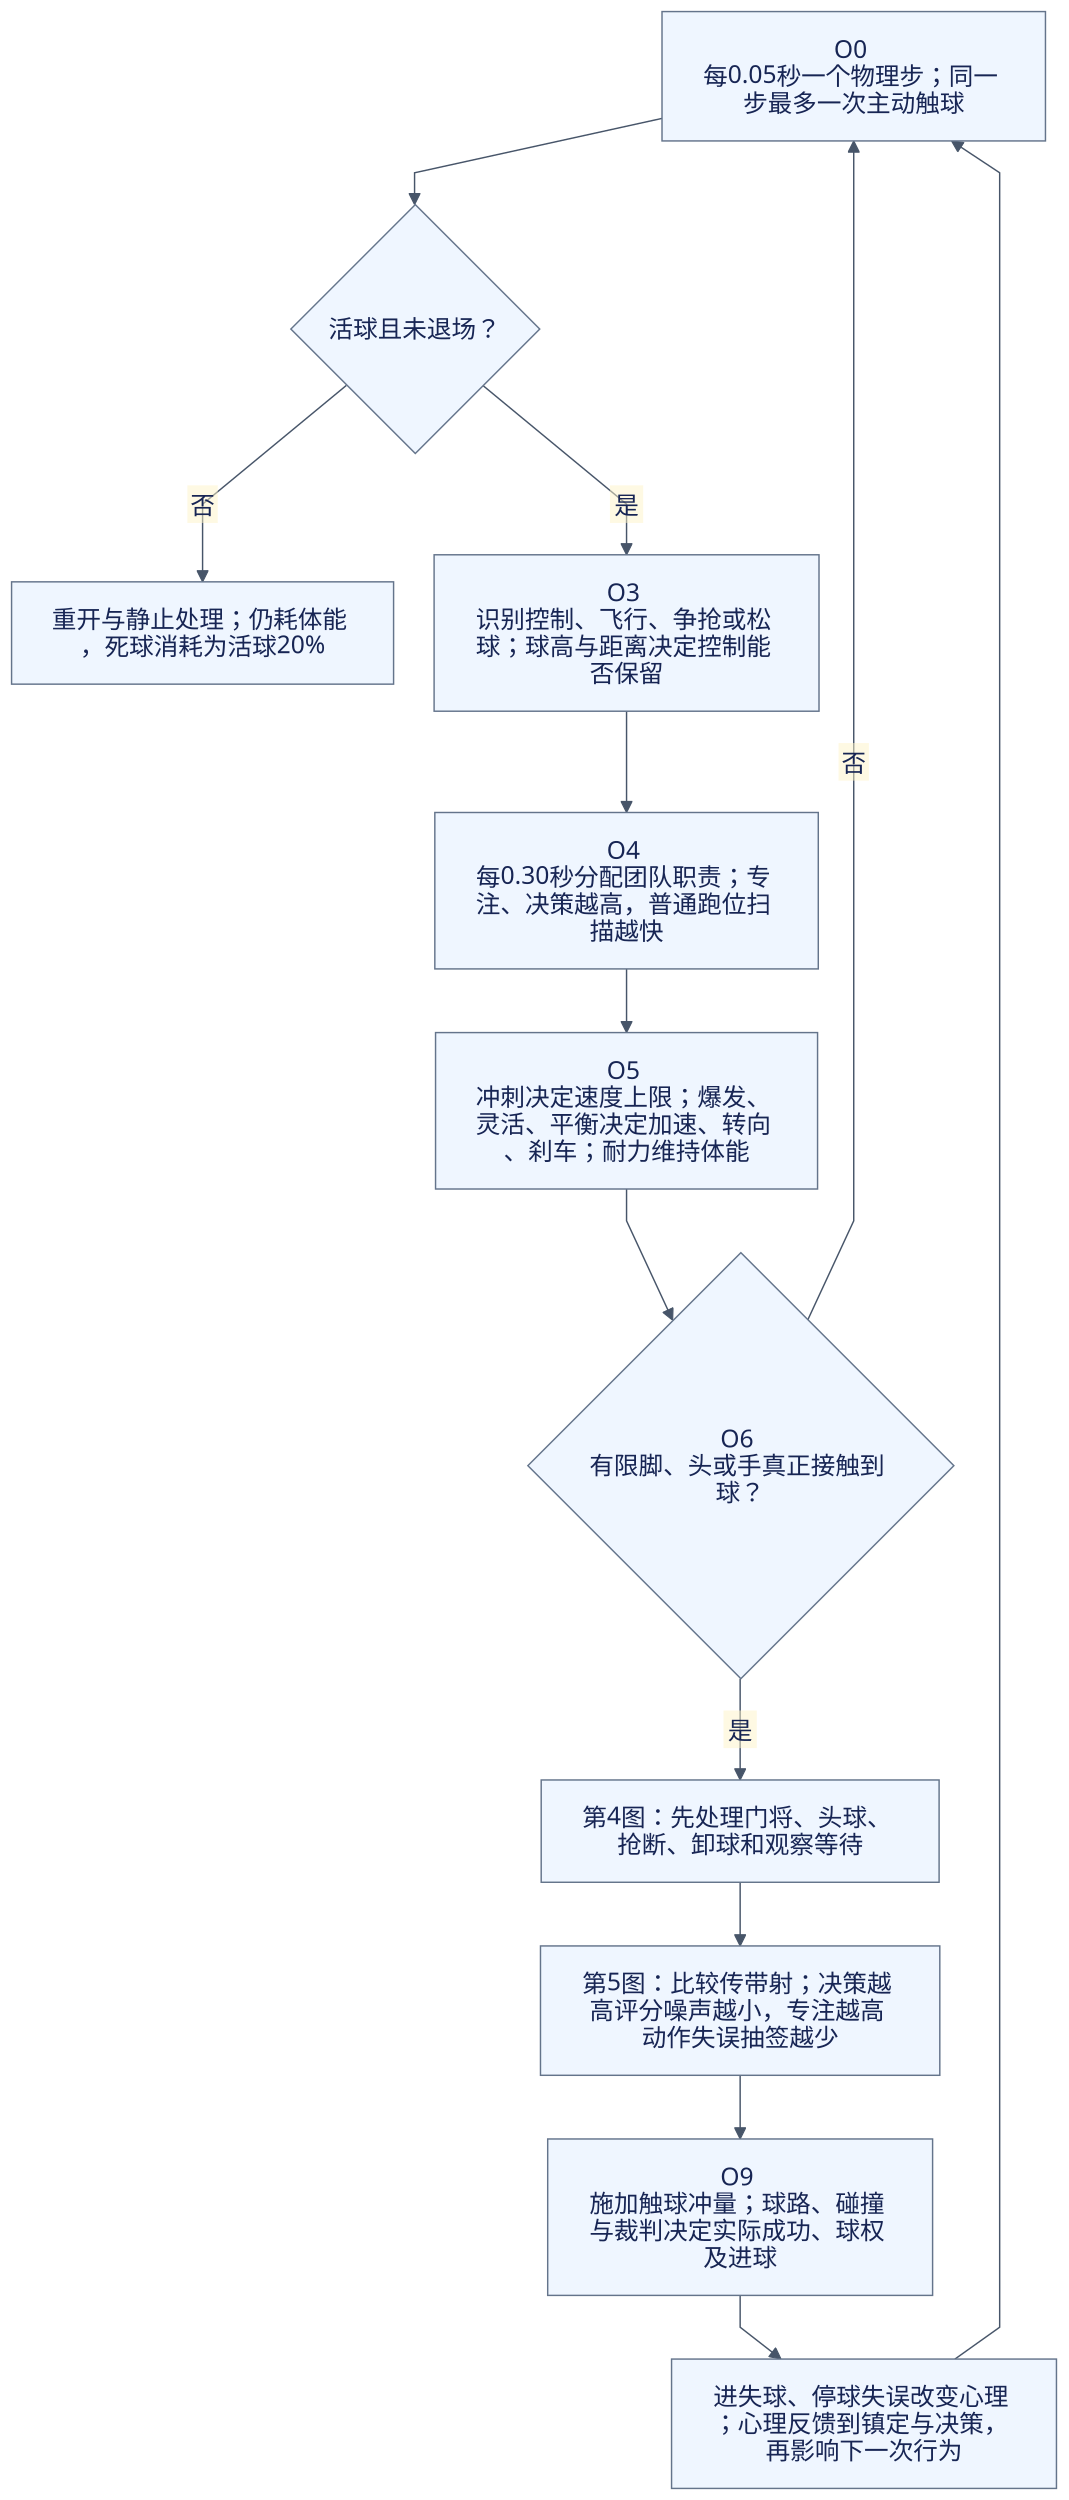
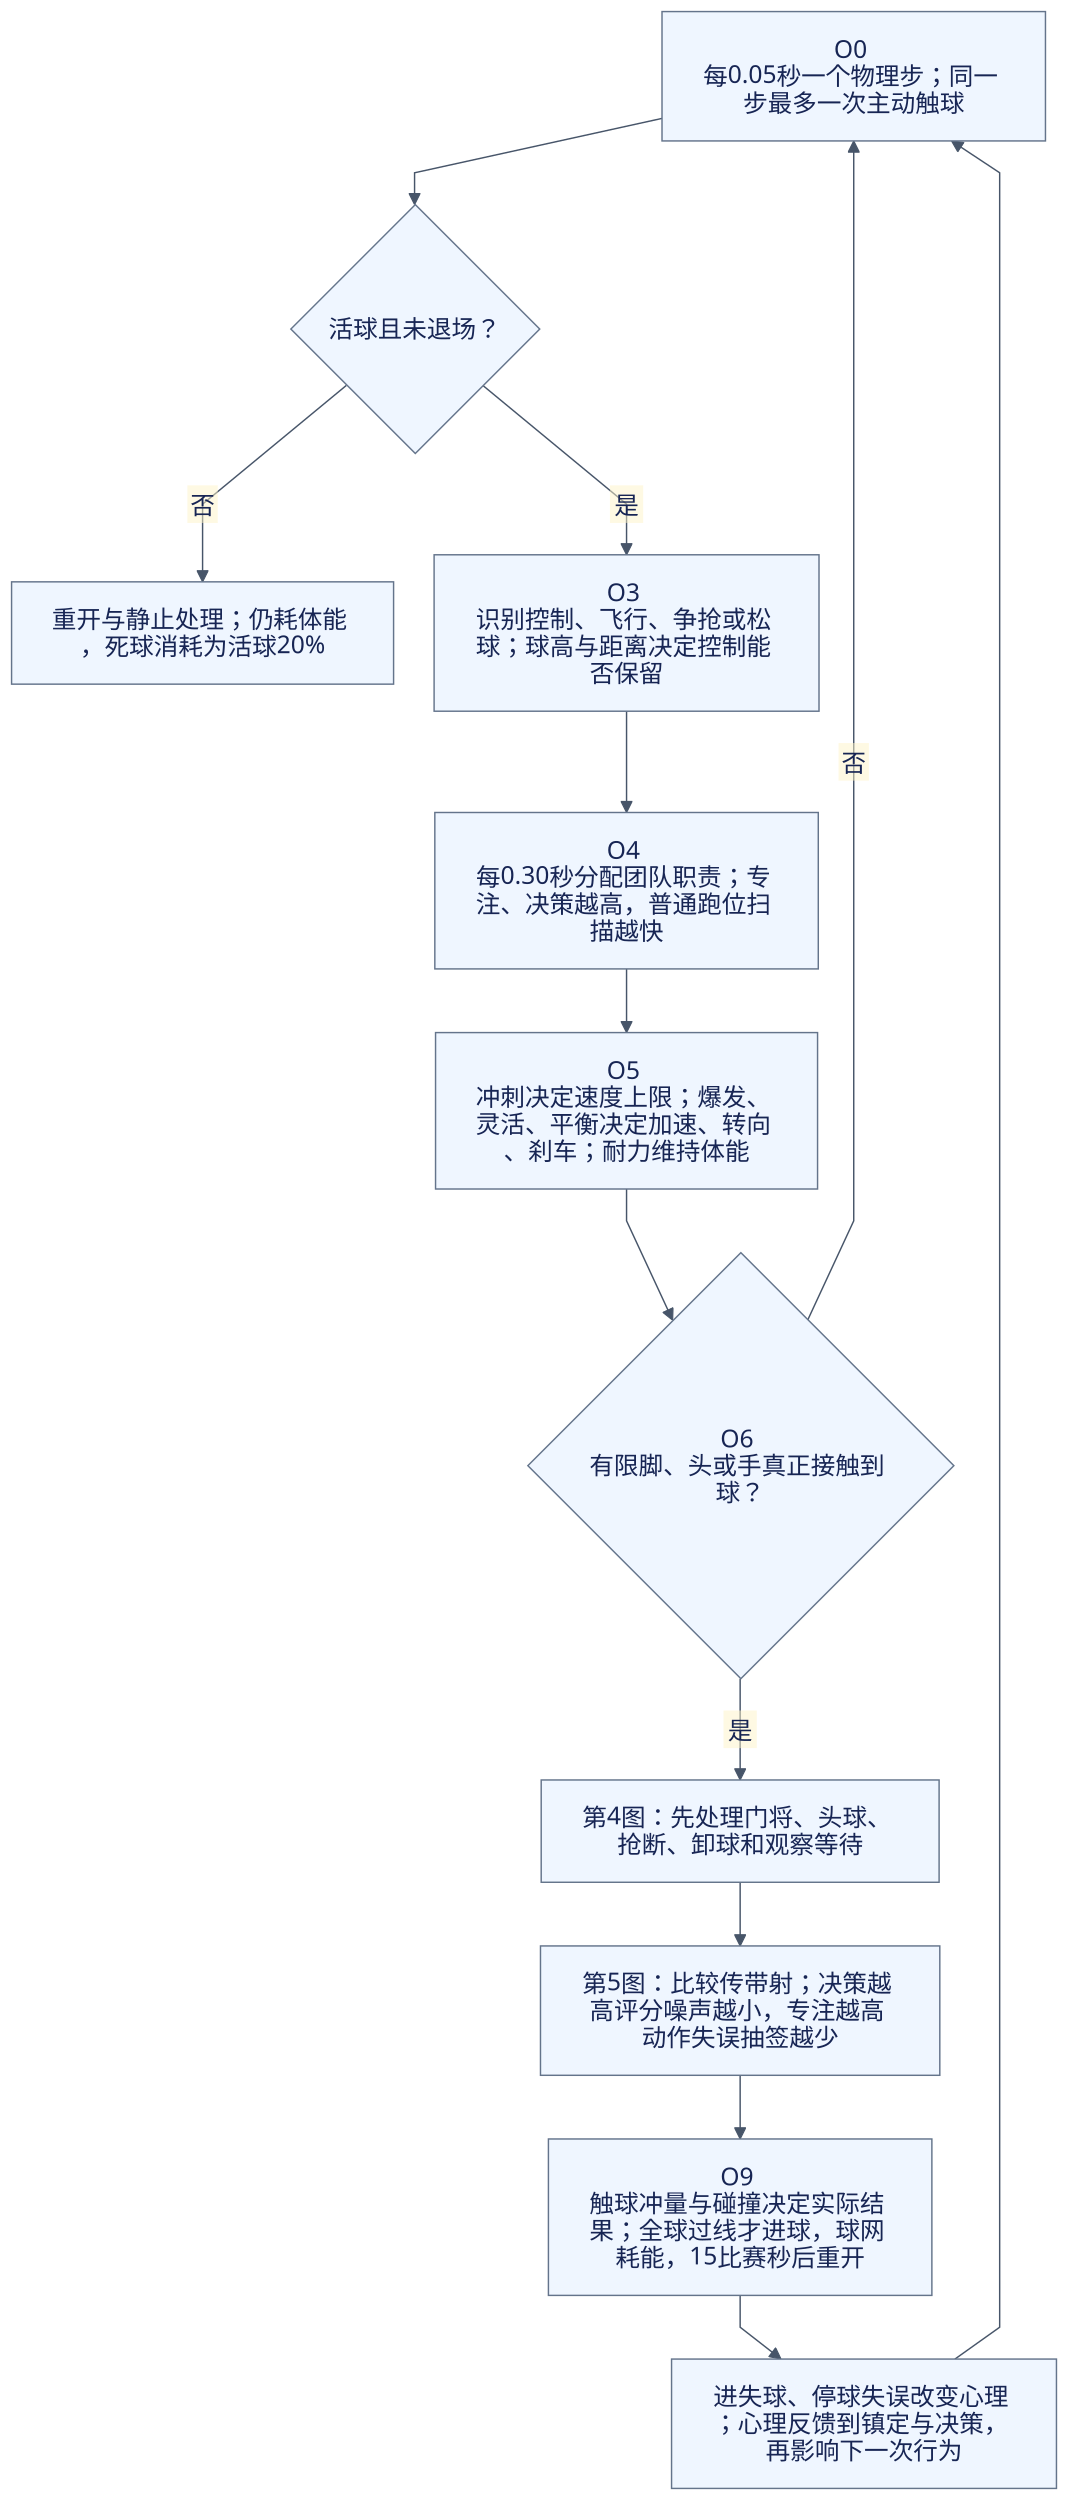
<svg xmlns="http://www.w3.org/2000/svg" id="decision-01-overview" width="738.1" height="1727.7" class="flowchart" style="max-width: 100%; height: auto; background-color: white; " viewBox="0 0 738.1 1727.7" role="graphics-document document" aria-roledescription="flowchart-v2">
  <style>#decision-01-overview{font-family:Microsoft YaHei,Segoe UI,sans-serif;font-size:17px;fill:#172554;}@keyframes edge-animation-frame{from{stroke-dashoffset:0;}}@keyframes dash{to{stroke-dashoffset:0;}}#decision-01-overview .edge-animation-slow{stroke-dasharray:9,5!important;stroke-dashoffset:900;animation:dash 50s linear infinite;stroke-linecap:round;}#decision-01-overview .edge-animation-fast{stroke-dasharray:9,5!important;stroke-dashoffset:900;animation:dash 20s linear infinite;stroke-linecap:round;}#decision-01-overview .error-icon{fill:#f0fdf4;}#decision-01-overview .error-text{fill:#0f020b;stroke:#0f020b;}#decision-01-overview .edge-thickness-normal{stroke-width:1px;}#decision-01-overview .edge-thickness-thick{stroke-width:3.5px;}#decision-01-overview .edge-pattern-solid{stroke-dasharray:0;}#decision-01-overview .edge-thickness-invisible{stroke-width:0;fill:none;}#decision-01-overview .edge-pattern-dashed{stroke-dasharray:3;}#decision-01-overview .edge-pattern-dotted{stroke-dasharray:2;}#decision-01-overview .marker{fill:#475569;stroke:#475569;}#decision-01-overview .marker.cross{stroke:#475569;}#decision-01-overview svg{font-family:Microsoft YaHei,Segoe UI,sans-serif;font-size:17px;}#decision-01-overview p{margin:0;}#decision-01-overview .label{font-family:Microsoft YaHei,Segoe UI,sans-serif;color:#172554;}#decision-01-overview .cluster-label text{fill:#0f020b;}#decision-01-overview .cluster-label span{color:#0f020b;}#decision-01-overview .cluster-label span p{background-color:transparent;}#decision-01-overview .label text,#decision-01-overview span{fill:#172554;color:#172554;}#decision-01-overview .node rect,#decision-01-overview .node circle,#decision-01-overview .node ellipse,#decision-01-overview .node polygon,#decision-01-overview .node path{fill:#eff6ff;stroke:#64748b;stroke-width:1px;}#decision-01-overview .rough-node .label text,#decision-01-overview .node .label text,#decision-01-overview .image-shape .label,#decision-01-overview .icon-shape .label{text-anchor:middle;}#decision-01-overview .node .katex path{fill:#000;stroke:#000;stroke-width:1px;}#decision-01-overview .rough-node .label,#decision-01-overview .node .label,#decision-01-overview .image-shape .label,#decision-01-overview .icon-shape .label{text-align:center;}#decision-01-overview .node.clickable{cursor:pointer;}#decision-01-overview .root .anchor path{fill:#475569!important;stroke-width:0;stroke:#475569;}#decision-01-overview .arrowheadPath{fill:#0b0b0b;}#decision-01-overview .edgePaths .path{stroke:#475569;stroke-width:1px;}#decision-01-overview .flowchart-link{stroke:#475569;fill:none;}#decision-01-overview .edgeLabel{background-color:#fef3c7;text-align:center;}#decision-01-overview .edgeLabel p{background-color:#fef3c7;}#decision-01-overview .edgeLabel rect{opacity:0.5;background-color:#fef3c7;fill:#fef3c7;}#decision-01-overview .labelBkg{background-color:rgba(254, 243, 199, 0.5);}#decision-01-overview .cluster rect{fill:#f0fdf4;stroke:hsl(138.462, 36.471%, 86.667%);stroke-width:1px;}#decision-01-overview .cluster text{fill:#0f020b;}#decision-01-overview .cluster span{color:#0f020b;}#decision-01-overview .node .collapsed-indicator{fill:hsl(138.462, 36.471%, 86.667%);stroke:none;opacity:0.6;}#decision-01-overview .node .collapsed-separator{stroke:hsl(138.462, 36.471%, 86.667%);stroke-width:0.75px;}#decision-01-overview div.mermaidTooltip{position:absolute;text-align:center;max-width:200px;padding:2px;font-family:Microsoft YaHei,Segoe UI,sans-serif;font-size:12px;background:#f0fdf4;border:1px solid hsl(138.462, 36.471%, 86.667%);border-radius:2px;pointer-events:none;z-index:100;}#decision-01-overview .flowchartTitleText{text-anchor:middle;font-size:18px;fill:#172554;}#decision-01-overview rect.text{fill:none;stroke-width:0;}#decision-01-overview .icon-shape,#decision-01-overview .image-shape{background-color:#fef3c7;text-align:center;}#decision-01-overview .icon-shape p,#decision-01-overview .image-shape p{background-color:#fef3c7;padding:2px;}#decision-01-overview .icon-shape .label rect,#decision-01-overview .image-shape .label rect{opacity:0.5;background-color:#fef3c7;fill:#fef3c7;}#decision-01-overview .label-icon{display:inline-block;height:1em;overflow:visible;vertical-align:-0.125em;}#decision-01-overview .node .label-icon path{fill:currentColor;stroke:revert;stroke-width:revert;}#decision-01-overview .node .neo-node{stroke:#64748b;}#decision-01-overview [data-look="neo"].node rect,#decision-01-overview [data-look="neo"].cluster rect,#decision-01-overview [data-look="neo"].node polygon{stroke:url(#decision-01-overview-gradient);filter:drop-shadow( 1px 2px 2px rgba(185,185,185,1));}#decision-01-overview [data-look="neo"].swimlane.cluster rect{filter:none;}#decision-01-overview [data-look="neo"].node path{stroke:url(#decision-01-overview-gradient);stroke-width:1px;}#decision-01-overview [data-look="neo"].node .outer-path{filter:drop-shadow( 1px 2px 2px rgba(185,185,185,1));}#decision-01-overview [data-look="neo"].node .neo-line path{stroke:#64748b;filter:none;}#decision-01-overview [data-look="neo"].node circle{stroke:url(#decision-01-overview-gradient);filter:drop-shadow( 1px 2px 2px rgba(185,185,185,1));}#decision-01-overview [data-look="neo"].node circle .state-start{fill:#000000;}#decision-01-overview [data-look="neo"].icon-shape .icon{fill:url(#decision-01-overview-gradient);filter:drop-shadow( 1px 2px 2px rgba(185,185,185,1));}#decision-01-overview [data-look="neo"].icon-shape .icon-neo path{stroke:url(#decision-01-overview-gradient);filter:drop-shadow( 1px 2px 2px rgba(185,185,185,1));}#decision-01-overview :root{--mermaid-font-family:Microsoft YaHei,Segoe UI,sans-serif;}</style>
  <g>
    <marker id="decision-01-overview_flowchart-v2-pointEnd" class="marker flowchart-v2" viewBox="0 0 10 10" refX="5" refY="5" markerUnits="userSpaceOnUse" markerWidth="8" markerHeight="8" orient="auto">
      <path d="M 0 0 L 10 5 L 0 10 z" class="arrowMarkerPath" style="stroke-width: 1; stroke-dasharray: 1, 0;" />
    </marker>
    <marker id="decision-01-overview_flowchart-v2-pointStart" class="marker flowchart-v2" viewBox="0 0 10 10" refX="4.5" refY="5" markerUnits="userSpaceOnUse" markerWidth="8" markerHeight="8" orient="auto">
      <path d="M 0 5 L 10 10 L 10 0 z" class="arrowMarkerPath" style="stroke-width: 1; stroke-dasharray: 1, 0;" />
    </marker>
    <marker id="decision-01-overview_flowchart-v2-pointEnd-margin" class="marker flowchart-v2" viewBox="0 0 11.5 14" refX="11.5" refY="7" markerUnits="userSpaceOnUse" markerWidth="10.5" markerHeight="14" orient="auto">
      <path d="M 0 0 L 11.5 7 L 0 14 z" class="arrowMarkerPath" style="stroke-width: 0; stroke-dasharray: 1, 0;" />
    </marker>
    <marker id="decision-01-overview_flowchart-v2-pointStart-margin" class="marker flowchart-v2" viewBox="0 0 11.5 14" refX="1" refY="7" markerUnits="userSpaceOnUse" markerWidth="11.5" markerHeight="14" orient="auto">
      <polygon points="0,7 11.5,14 11.5,0" class="arrowMarkerPath" style="stroke-width: 0; stroke-dasharray: 1, 0;" />
    </marker>
    <marker id="decision-01-overview_flowchart-v2-circleEnd" class="marker flowchart-v2" viewBox="0 0 10 10" refX="11" refY="5" markerUnits="userSpaceOnUse" markerWidth="11" markerHeight="11" orient="auto">
      <circle cx="5" cy="5" r="5" class="arrowMarkerPath" style="stroke-width: 1; stroke-dasharray: 1, 0;" />
    </marker>
    <marker id="decision-01-overview_flowchart-v2-circleStart" class="marker flowchart-v2" viewBox="0 0 10 10" refX="-1" refY="5" markerUnits="userSpaceOnUse" markerWidth="11" markerHeight="11" orient="auto">
      <circle cx="5" cy="5" r="5" class="arrowMarkerPath" style="stroke-width: 1; stroke-dasharray: 1, 0;" />
    </marker>
    <marker id="decision-01-overview_flowchart-v2-circleEnd-margin" class="marker flowchart-v2" viewBox="0 0 10 10" refY="5" refX="12.25" markerUnits="userSpaceOnUse" markerWidth="14" markerHeight="14" orient="auto">
      <circle cx="5" cy="5" r="5" class="arrowMarkerPath" style="stroke-width: 0; stroke-dasharray: 1, 0;" />
    </marker>
    <marker id="decision-01-overview_flowchart-v2-circleStart-margin" class="marker flowchart-v2" viewBox="0 0 10 10" refX="-2" refY="5" markerUnits="userSpaceOnUse" markerWidth="14" markerHeight="14" orient="auto">
      <circle cx="5" cy="5" r="5" class="arrowMarkerPath" style="stroke-width: 0; stroke-dasharray: 1, 0;" />
    </marker>
    <marker id="decision-01-overview_flowchart-v2-crossEnd" class="marker cross flowchart-v2" viewBox="0 0 11 11" refX="12" refY="5.2" markerUnits="userSpaceOnUse" markerWidth="11" markerHeight="11" orient="auto">
      <path d="M 1,1 l 9,9 M 10,1 l -9,9" class="arrowMarkerPath" style="stroke-width: 2; stroke-dasharray: 1, 0;" />
    </marker>
    <marker id="decision-01-overview_flowchart-v2-crossStart" class="marker cross flowchart-v2" viewBox="0 0 11 11" refX="-1" refY="5.2" markerUnits="userSpaceOnUse" markerWidth="11" markerHeight="11" orient="auto">
      <path d="M 1,1 l 9,9 M 10,1 l -9,9" class="arrowMarkerPath" style="stroke-width: 2; stroke-dasharray: 1, 0;" />
    </marker>
    <marker id="decision-01-overview_flowchart-v2-crossEnd-margin" class="marker cross flowchart-v2" viewBox="0 0 15 15" refX="17.7" refY="7.5" markerUnits="userSpaceOnUse" markerWidth="12" markerHeight="12" orient="auto">
      <path d="M 1,1 L 14,14 M 1,14 L 14,1" class="arrowMarkerPath" style="stroke-width: 2.5;" />
    </marker>
    <marker id="decision-01-overview_flowchart-v2-crossStart-margin" class="marker cross flowchart-v2" viewBox="0 0 15 15" refX="-3.5" refY="7.5" markerUnits="userSpaceOnUse" markerWidth="12" markerHeight="12" orient="auto">
      <path d="M 1,1 L 14,14 M 1,14 L 14,1" class="arrowMarkerPath" style="stroke-width: 2.5; stroke-dasharray: 1, 0;" />
    </marker>
    <g class="root">
      <g class="clusters" />
      <g class="edgePaths">
        <path d="M457.5,81.819L286.5,119.4L286.5,137.4" id="decision-01-overview-L_O0_O1_0" class="edge-thickness-normal edge-pattern-solid edge-thickness-normal edge-pattern-solid flowchart-link" style=";" data-edge="true" data-et="edge" data-id="L_O0_O1_0" data-points="W3sieCI6NDU3LjUsInkiOjgxLjgxOTQzNTQ4NDEzMDQ1fSx7IngiOjI4Ni41LCJ5IjoxMTkuMzk5OTkzODk2NDg0Mzh9LHsieCI6Mjg2LjUsInkiOjE0MS4zOTk5OTM4OTY0ODQzOH1d" data-look="classic" marker-end="url(#decision-01-overview_flowchart-v2-pointEnd)" />
        <path d="M239.401,266.301L140,348.4L140,398.1" id="decision-01-overview-L_O1_O2_0" class="edge-thickness-normal edge-pattern-solid edge-thickness-normal edge-pattern-solid flowchart-link" style=";" data-edge="true" data-et="edge" data-id="L_O1_O2_0" data-points="W3sieCI6MjM5LjQwMDkzNDU3OTQzOTI1LCJ5IjoyNjYuMzAwOTI4NDc1OTIzNn0seyJ4IjoxNDAsInkiOjM0OC4zOTk5OTM4OTY0ODQ0fSx7IngiOjE0MCwieSI6NDAyLjA5OTk5ODQ3NDEyMTF9XQ==" data-look="classic" marker-end="url(#decision-01-overview_flowchart-v2-pointEnd)" />
        <path d="M333.599,266.301L433,348.4L433,379.4" id="decision-01-overview-L_O1_O3_0" class="edge-thickness-normal edge-pattern-solid edge-thickness-normal edge-pattern-solid flowchart-link" style=";" data-edge="true" data-et="edge" data-id="L_O1_O3_0" data-points="W3sieCI6MzMzLjU5OTA2NTQyMDU2MDc1LCJ5IjoyNjYuMzAwOTI4NDc1OTIzNn0seyJ4Ijo0MzMsInkiOjM0OC4zOTk5OTM4OTY0ODQ0fSx7IngiOjQzMywieSI6MzgzLjM5OTk5Mzg5NjQ4NDR9XQ==" data-look="classic" marker-end="url(#decision-01-overview_flowchart-v2-pointEnd)" />
        <path d="M433,491.5L433,526.5L433,557.5" id="decision-01-overview-L_O3_O4_0" class="edge-thickness-normal edge-pattern-solid edge-thickness-normal edge-pattern-solid flowchart-link" style=";" data-edge="true" data-et="edge" data-id="L_O3_O4_0" data-points="W3sieCI6NDMzLCJ5Ijo0OTEuNX0seyJ4Ijo0MzMsInkiOjUyNi41fSx7IngiOjQzMywieSI6NTYxLjV9XQ==" data-look="classic" marker-end="url(#decision-01-overview_flowchart-v2-pointEnd)" />
        <path d="M433,669.6L433,691.6L433,709.6" id="decision-01-overview-L_O4_O5_0" class="edge-thickness-normal edge-pattern-solid edge-thickness-normal edge-pattern-solid flowchart-link" style=";" data-edge="true" data-et="edge" data-id="L_O4_O5_0" data-points="W3sieCI6NDMzLCJ5Ijo2NjkuNjAwMDA2MTAzNTE1Nn0seyJ4Ijo0MzMsInkiOjY5MS42MDAwMDYxMDM1MTU2fSx7IngiOjQzMywieSI6NzEzLjYwMDAwNjEwMzUxNTZ9XQ==" data-look="classic" marker-end="url(#decision-01-overview_flowchart-v2-pointEnd)" />
        <path d="M433,821.7L433,843.7L463.167,908.721" id="decision-01-overview-L_O5_O6_0" class="edge-thickness-normal edge-pattern-solid edge-thickness-normal edge-pattern-solid flowchart-link" style=";" data-edge="true" data-et="edge" data-id="L_O5_O6_0" data-points="W3sieCI6NDMzLCJ5Ijo4MjEuNzAwMDEyMjA3MDMxMn0seyJ4Ijo0MzMsInkiOjg0My43MDAwMTIyMDcwMzEyfSx7IngiOjQ2NC44NTAwMjA1NzgxMTI5LCJ5Ijo5MTIuMzQ5OTkxNjI4OTE4NH1d" data-look="classic" marker-end="url(#decision-01-overview_flowchart-v2-pointEnd)" />
        <path d="M558.15,912.35L590,843.7L590,767.65L590,691.6L590,615.55L590,526.5L590,437.45L590,348.4L590,227.4L590,119.4L590,101.4" id="decision-01-overview-L_O6_O0_0" class="edge-thickness-normal edge-pattern-solid edge-thickness-normal edge-pattern-solid flowchart-link" style=";" data-edge="true" data-et="edge" data-id="L_O6_O0_0" data-points="W3sieCI6NTU4LjE0OTk3OTQyMTg4NzIsInkiOjkxMi4zNDk5OTE2Mjg5MTg0fSx7IngiOjU5MCwieSI6ODQzLjcwMDAxMjIwNzAzMTJ9LHsieCI6NTkwLCJ5Ijo3NjcuNjUwMDA5MTU1MjczNH0seyJ4Ijo1OTAsInkiOjY5MS42MDAwMDYxMDM1MTU2fSx7IngiOjU5MCwieSI6NjE1LjU1MDAwMzA1MTc1Nzh9LHsieCI6NTkwLCJ5Ijo1MjYuNX0seyJ4Ijo1OTAsInkiOjQzNy40NDk5OTY5NDgyNDIyfSx7IngiOjU5MCwieSI6MzQ4LjM5OTk5Mzg5NjQ4NDR9LHsieCI6NTkwLCJ5IjoyMjcuMzk5OTkzODk2NDg0Mzh9LHsieCI6NTkwLCJ5IjoxMTkuMzk5OTkzODk2NDg0Mzh9LHsieCI6NTkwLCJ5Ijo5Ny4zOTk5OTM4OTY0ODQzOH1d" data-look="classic" marker-end="url(#decision-01-overview_flowchart-v2-pointEnd)" />
        <path d="M511.5,1160.1L511.5,1195.1L511.5,1226.1" id="decision-01-overview-L_O6_O7_0" class="edge-thickness-normal edge-pattern-solid edge-thickness-normal edge-pattern-solid flowchart-link" style=";" data-edge="true" data-et="edge" data-id="L_O6_O7_0" data-points="W3sieCI6NTExLjQ5OTk5OTk5OTk5OTk0LCJ5IjoxMTYwLjEwMDAwNjEwMzUxNTl9LHsieCI6NTExLjUsInkiOjExOTUuMTAwMDA2MTAzNTE1Nn0seyJ4Ijo1MTEuNSwieSI6MTIzMC4xMDAwMDYxMDM1MTU2fV0=" data-look="classic" marker-end="url(#decision-01-overview_flowchart-v2-pointEnd)" />
        <path d="M511.5,1300.8L511.5,1322.8L511.5,1340.8" id="decision-01-overview-L_O7_O8_0" class="edge-thickness-normal edge-pattern-solid edge-thickness-normal edge-pattern-solid flowchart-link" style=";" data-edge="true" data-et="edge" data-id="L_O7_O8_0" data-points="W3sieCI6NTExLjUsInkiOjEzMDAuODAwMDAzMDUxNzU3OH0seyJ4Ijo1MTEuNSwieSI6MTMyMi44MDAwMDMwNTE3NTc4fSx7IngiOjUxMS41LCJ5IjoxMzQ0LjgwMDAwMzA1MTc1Nzh9XQ==" data-look="classic" marker-end="url(#decision-01-overview_flowchart-v2-pointEnd)" />
        <path d="M511.5,1434.2L511.5,1456.2L511.5,1474.2" id="decision-01-overview-L_O8_O9_0" class="edge-thickness-normal edge-pattern-solid edge-thickness-normal edge-pattern-solid flowchart-link" style=";" data-edge="true" data-et="edge" data-id="L_O8_O9_0" data-points="W3sieCI6NTExLjUsInkiOjE0MzQuMTk5OTk2OTQ4MjQyMn0seyJ4Ijo1MTEuNSwieSI6MTQ1Ni4xOTk5OTY5NDgyNDIyfSx7IngiOjUxMS41LCJ5IjoxNDc4LjE5OTk5Njk0ODI0MjJ9XQ==" data-look="classic" marker-end="url(#decision-01-overview_flowchart-v2-pointEnd)" />
        <path d="M511.5,1586.3L511.5,1608.3L536.579,1627.841" id="decision-01-overview-L_O9_O10_0" class="edge-thickness-normal edge-pattern-solid edge-thickness-normal edge-pattern-solid flowchart-link" style=";" data-edge="true" data-et="edge" data-id="L_O9_O10_0" data-points="W3sieCI6NTExLjUsInkiOjE1ODYuMzAwMDAzMDUxNzU3OH0seyJ4Ijo1MTEuNSwieSI6MTYwOC4zMDAwMDMwNTE3NTc4fSx7IngiOjUzOS43MzM4ODM4NDY5ODExLCJ5IjoxNjMwLjMwMDAwMzA1MTc1Nzh9XQ==" data-look="classic" marker-end="url(#decision-01-overview_flowchart-v2-pointEnd)" />
        <path d="M659.928,1630.3L690.85,1608.3L690.85,1532.25L690.85,1456.2L690.85,1389.5L690.85,1322.8L690.85,1265.45L690.85,1195.1L690.85,1012.9L690.85,843.7L690.85,767.65L690.85,691.6L690.85,615.55L690.85,526.5L690.85,437.45L690.85,348.4L690.85,227.4L690.85,119.4L660.922,99.607" id="decision-01-overview-L_O10_O0_0" class="edge-thickness-normal edge-pattern-solid edge-thickness-normal edge-pattern-solid flowchart-link" style=";" data-edge="true" data-et="edge" data-id="L_O10_O0_0" data-points="W3sieCI6NjU5LjkyNzk1ODA3ODgyMDEsInkiOjE2MzAuMzAwMDAzMDUxNzU3OH0seyJ4Ijo2OTAuODQ5OTk4NDc0MTIxMSwieSI6MTYwOC4zMDAwMDMwNTE3NTc4fSx7IngiOjY5MC44NDk5OTg0NzQxMjExLCJ5IjoxNTMyLjI1fSx7IngiOjY5MC44NDk5OTg0NzQxMjExLCJ5IjoxNDU2LjE5OTk5Njk0ODI0MjJ9LHsieCI6NjkwLjg0OTk5ODQ3NDEyMTEsInkiOjEzODkuNX0seyJ4Ijo2OTAuODQ5OTk4NDc0MTIxMSwieSI6MTMyMi44MDAwMDMwNTE3NTc4fSx7IngiOjY5MC44NDk5OTg0NzQxMjExLCJ5IjoxMjY1LjQ1MDAwNDU3NzYzNjd9LHsieCI6NjkwLjg0OTk5ODQ3NDEyMTEsInkiOjExOTUuMTAwMDA2MTAzNTE1Nn0seyJ4Ijo2OTAuODQ5OTk4NDc0MTIxMSwieSI6MTAxMi45MDAwMDkxNTUyNzM0fSx7IngiOjY5MC44NDk5OTg0NzQxMjExLCJ5Ijo4NDMuNzAwMDEyMjA3MDMxMn0seyJ4Ijo2OTAuODQ5OTk4NDc0MTIxMSwieSI6NzY3LjY1MDAwOTE1NTI3MzR9LHsieCI6NjkwLjg0OTk5ODQ3NDEyMTEsInkiOjY5MS42MDAwMDYxMDM1MTU2fSx7IngiOjY5MC44NDk5OTg0NzQxMjExLCJ5Ijo2MTUuNTUwMDAzMDUxNzU3OH0seyJ4Ijo2OTAuODQ5OTk4NDc0MTIxMSwieSI6NTI2LjV9LHsieCI6NjkwLjg0OTk5ODQ3NDEyMTEsInkiOjQzNy40NDk5OTY5NDgyNDIyfSx7IngiOjY5MC44NDk5OTg0NzQxMjExLCJ5IjozNDguMzk5OTkzODk2NDg0NH0seyJ4Ijo2OTAuODQ5OTk4NDc0MTIxMSwieSI6MjI3LjM5OTk5Mzg5NjQ4NDM4fSx7IngiOjY5MC44NDk5OTg0NzQxMjExLCJ5IjoxMTkuMzk5OTkzODk2NDg0Mzh9LHsieCI6NjU3LjU4NjEyOTM4OTUwNDMsInkiOjk3LjM5OTk5Mzg5NjQ4NDM4fV0=" data-look="classic" marker-end="url(#decision-01-overview_flowchart-v2-pointEnd)" />
      </g>
      <g class="edgeLabels">
        <g class="edgeLabel">
          <g class="label" data-id="L_O0_O1_0" transform="translate(0, 0)">
            <text y="-10.1" text-anchor="middle">
              <tspan class="text-outer-tspan row" x="0" y="-0.1em" dy="1.1em" text-anchor="middle" />
            </text>
          </g>
        </g>
        <g>
          <rect class="background" style="stroke: none" />
        </g>
        <g class="edgeLabel" transform="translate(140, 348.4)">
          <g class="label" data-id="L_O1_O2_0" transform="translate(0, -10)">
            <g>
              <rect class="background" style="" x="-10.5" y="-3" width="21" height="26" />
              <text y="-10.1" text-anchor="middle" style="">
                <tspan class="text-outer-tspan row" x="0" y="-0.1em" dy="1.1em" text-anchor="middle">
                  <tspan font-style="normal" class="text-inner-tspan" font-weight="normal">否</tspan>
                </tspan>
              </text>
            </g>
          </g>
        </g>
        <g class="edgeLabel" transform="translate(433, 348.4)">
          <g class="label" data-id="L_O1_O3_0" transform="translate(0, -10)">
            <g>
              <rect class="background" style="" x="-11.5" y="-3" width="23" height="26" />
              <text y="-10.1" text-anchor="middle" style="">
                <tspan class="text-outer-tspan row" x="0" y="-0.1em" dy="1.1em" text-anchor="middle">
                  <tspan font-style="normal" class="text-inner-tspan" font-weight="normal">是</tspan>
                </tspan>
              </text>
            </g>
          </g>
        </g>
        <g class="edgeLabel">
          <g class="label" data-id="L_O3_O4_0" transform="translate(0, 0)">
            <text y="-10.1" text-anchor="middle">
              <tspan class="text-outer-tspan row" x="0" y="-0.1em" dy="1.1em" text-anchor="middle" />
            </text>
          </g>
        </g>
        <g>
          <rect class="background" style="stroke: none" />
        </g>
        <g class="edgeLabel">
          <g class="label" data-id="L_O4_O5_0" transform="translate(0, 0)">
            <text y="-10.1" text-anchor="middle">
              <tspan class="text-outer-tspan row" x="0" y="-0.1em" dy="1.1em" text-anchor="middle" />
            </text>
          </g>
        </g>
        <g>
          <rect class="background" style="stroke: none" />
        </g>
        <g class="edgeLabel">
          <g class="label" data-id="L_O5_O6_0" transform="translate(0, 0)">
            <text y="-10.1" text-anchor="middle">
              <tspan class="text-outer-tspan row" x="0" y="-0.1em" dy="1.1em" text-anchor="middle" />
            </text>
          </g>
        </g>
        <g>
          <rect class="background" style="stroke: none" />
        </g>
        <g class="edgeLabel" transform="translate(590, 526.5)">
          <g class="label" data-id="L_O6_O0_0" transform="translate(0, -10)">
            <g>
              <rect class="background" style="" x="-10.5" y="-3" width="21" height="26" />
              <text y="-10.1" text-anchor="middle" style="">
                <tspan class="text-outer-tspan row" x="0" y="-0.1em" dy="1.1em" text-anchor="middle">
                  <tspan font-style="normal" class="text-inner-tspan" font-weight="normal">否</tspan>
                </tspan>
              </text>
            </g>
          </g>
        </g>
        <g class="edgeLabel" transform="translate(511.5, 1195.1)">
          <g class="label" data-id="L_O6_O7_0" transform="translate(0, -10)">
            <g>
              <rect class="background" style="" x="-11.5" y="-3" width="23" height="26" />
              <text y="-10.1" text-anchor="middle" style="">
                <tspan class="text-outer-tspan row" x="0" y="-0.1em" dy="1.1em" text-anchor="middle">
                  <tspan font-style="normal" class="text-inner-tspan" font-weight="normal">是</tspan>
                </tspan>
              </text>
            </g>
          </g>
        </g>
        <g class="edgeLabel">
          <g class="label" data-id="L_O7_O8_0" transform="translate(0, 0)">
            <text y="-10.1" text-anchor="middle">
              <tspan class="text-outer-tspan row" x="0" y="-0.1em" dy="1.1em" text-anchor="middle" />
            </text>
          </g>
        </g>
        <g>
          <rect class="background" style="stroke: none" />
        </g>
        <g class="edgeLabel">
          <g class="label" data-id="L_O8_O9_0" transform="translate(0, 0)">
            <text y="-10.1" text-anchor="middle">
              <tspan class="text-outer-tspan row" x="0" y="-0.1em" dy="1.1em" text-anchor="middle" />
            </text>
          </g>
        </g>
        <g>
          <rect class="background" style="stroke: none" />
        </g>
        <g class="edgeLabel">
          <g class="label" data-id="L_O9_O10_0" transform="translate(0, 0)">
            <text y="-10.1" text-anchor="middle">
              <tspan class="text-outer-tspan row" x="0" y="-0.1em" dy="1.1em" text-anchor="middle" />
            </text>
          </g>
        </g>
        <g>
          <rect class="background" style="stroke: none" />
        </g>
        <g class="edgeLabel">
          <g class="label" data-id="L_O10_O0_0" transform="translate(0, 0)">
            <text y="-10.1" text-anchor="middle">
              <tspan class="text-outer-tspan row" x="0" y="-0.1em" dy="1.1em" text-anchor="middle" />
            </text>
          </g>
        </g>
        <g>
          <rect class="background" style="stroke: none" />
        </g>
      </g>
      <g class="nodes">
        <g class="node default" id="decision-01-overview-flowchart-O0-0" data-look="classic" transform="translate(590, 52.7)">
          <rect class="basic label-container" style="" x="-132.5" y="-44.7" width="265" height="89.4" />
          <g class="label" style="" transform="translate(0, -29.7)">
            <rect />
            <g>
              <rect class="background" style="stroke: none" />
              <text y="-10.1" style="">
                <tspan class="text-outer-tspan row" x="0" y="-0.1em" dy="1.1em">
                  <tspan font-style="normal" class="text-inner-tspan" font-weight="normal">O0</tspan>
                </tspan>
                <tspan class="text-outer-tspan row" x="0" y="1em" dy="1.1em">
                  <tspan font-style="normal" class="text-inner-tspan" font-weight="normal">每0.05秒一个物理步；同一</tspan>
                </tspan>
                <tspan class="text-outer-tspan row" x="0" y="2.1em" dy="1.1em">
                  <tspan font-style="normal" class="text-inner-tspan" font-weight="normal">步最多一次主动触球</tspan>
                </tspan>
              </text>
            </g>
          </g>
        </g>
        <g class="node default" id="decision-01-overview-flowchart-O1-1" data-look="classic" transform="translate(286.5, 227.4)">
          <polygon points="86,0 172,-86 86,-172 0,-86" class="label-container" transform="translate(-85.5, 86)" />
          <g class="label" style="" transform="translate(0, -11)">
            <rect />
            <g>
              <rect class="background" style="stroke: none" />
              <text y="-10.1" style="">
                <tspan class="text-outer-tspan row" x="0" y="-0.1em" dy="1.1em">
                  <tspan font-style="normal" class="text-inner-tspan" font-weight="normal">活球且未退场？</tspan>
                </tspan>
              </text>
            </g>
          </g>
        </g>
        <g class="node default" id="decision-01-overview-flowchart-O2-3" data-look="classic" transform="translate(140, 437.45)">
          <rect class="basic label-container" style="" x="-132" y="-35.35" width="264" height="70.7" />
          <g class="label" style="" transform="translate(0, -20.35)">
            <rect />
            <g>
              <rect class="background" style="stroke: none" />
              <text y="-10.1" style="">
                <tspan class="text-outer-tspan row" x="0" y="-0.1em" dy="1.1em">
                  <tspan font-style="normal" class="text-inner-tspan" font-weight="normal">重开与静止处理；仍耗体能</tspan>
                </tspan>
                <tspan class="text-outer-tspan row" x="0" y="1em" dy="1.1em">
                  <tspan font-style="normal" class="text-inner-tspan" font-weight="normal">，死球消耗为活球20%</tspan>
                </tspan>
              </text>
            </g>
          </g>
        </g>
        <g class="node default" id="decision-01-overview-flowchart-O3-5" data-look="classic" transform="translate(433, 437.45)">
          <rect class="basic label-container" style="" x="-133" y="-54.05" width="266" height="108.1" />
          <g class="label" style="" transform="translate(0, -39.05)">
            <rect />
            <g>
              <rect class="background" style="stroke: none" />
              <text y="-10.1" style="">
                <tspan class="text-outer-tspan row" x="0" y="-0.1em" dy="1.1em">
                  <tspan font-style="normal" class="text-inner-tspan" font-weight="normal">O3</tspan>
                </tspan>
                <tspan class="text-outer-tspan row" x="0" y="1em" dy="1.1em">
                  <tspan font-style="normal" class="text-inner-tspan" font-weight="normal">识别控制、飞行、争抢或松</tspan>
                </tspan>
                <tspan class="text-outer-tspan row" x="0" y="2.1em" dy="1.1em">
                  <tspan font-style="normal" class="text-inner-tspan" font-weight="normal">球；球高与距离决定控制能</tspan>
                </tspan>
                <tspan class="text-outer-tspan row" x="0" y="3.2em" dy="1.1em">
                  <tspan font-style="normal" class="text-inner-tspan" font-weight="normal">否保留</tspan>
                </tspan>
              </text>
            </g>
          </g>
        </g>
        <g class="node default" id="decision-01-overview-flowchart-O4-7" data-look="classic" transform="translate(433, 615.55)">
          <rect class="basic label-container" style="" x="-132.5" y="-54.05" width="265" height="108.1" />
          <g class="label" style="" transform="translate(0, -39.05)">
            <rect />
            <g>
              <rect class="background" style="stroke: none" />
              <text y="-10.1" style="">
                <tspan class="text-outer-tspan row" x="0" y="-0.1em" dy="1.1em">
                  <tspan font-style="normal" class="text-inner-tspan" font-weight="normal">O4</tspan>
                </tspan>
                <tspan class="text-outer-tspan row" x="0" y="1em" dy="1.1em">
                  <tspan font-style="normal" class="text-inner-tspan" font-weight="normal">每0.30秒分配团队职责；专</tspan>
                </tspan>
                <tspan class="text-outer-tspan row" x="0" y="2.1em" dy="1.1em">
                  <tspan font-style="normal" class="text-inner-tspan" font-weight="normal">注、决策越高，普通跑位扫</tspan>
                </tspan>
                <tspan class="text-outer-tspan row" x="0" y="3.2em" dy="1.1em">
                  <tspan font-style="normal" class="text-inner-tspan" font-weight="normal">描越快</tspan>
                </tspan>
              </text>
            </g>
          </g>
        </g>
        <g class="node default" id="decision-01-overview-flowchart-O5-9" data-look="classic" transform="translate(433, 767.65)">
          <rect class="basic label-container" style="" x="-132" y="-54.05" width="264" height="108.1" />
          <g class="label" style="" transform="translate(0, -39.05)">
            <rect />
            <g>
              <rect class="background" style="stroke: none" />
              <text y="-10.1" style="">
                <tspan class="text-outer-tspan row" x="0" y="-0.1em" dy="1.1em">
                  <tspan font-style="normal" class="text-inner-tspan" font-weight="normal">O5</tspan>
                </tspan>
                <tspan class="text-outer-tspan row" x="0" y="1em" dy="1.1em">
                  <tspan font-style="normal" class="text-inner-tspan" font-weight="normal">冲刺决定速度上限；爆发、</tspan>
                </tspan>
                <tspan class="text-outer-tspan row" x="0" y="2.1em" dy="1.1em">
                  <tspan font-style="normal" class="text-inner-tspan" font-weight="normal">灵活、平衡决定加速、转向</tspan>
                </tspan>
                <tspan class="text-outer-tspan row" x="0" y="3.2em" dy="1.1em">
                  <tspan font-style="normal" class="text-inner-tspan" font-weight="normal">、刹车；耐力维持体能</tspan>
                </tspan>
              </text>
            </g>
          </g>
        </g>
        <g class="node default" id="decision-01-overview-flowchart-O6-11" data-look="classic" transform="translate(511.5, 1012.9)">
          <polygon points="147.2,0 294.4,-147.2 147.2,-294.4 0,-147.2" class="label-container" transform="translate(-146.7, 147.2)" />
          <g class="label" style="" transform="translate(0, -29.7)">
            <rect />
            <g>
              <rect class="background" style="stroke: none" />
              <text y="-10.1" style="">
                <tspan class="text-outer-tspan row" x="0" y="-0.1em" dy="1.1em">
                  <tspan font-style="normal" class="text-inner-tspan" font-weight="normal">O6</tspan>
                </tspan>
                <tspan class="text-outer-tspan row" x="0" y="1em" dy="1.1em">
                  <tspan font-style="normal" class="text-inner-tspan" font-weight="normal">有限脚、头或手真正接触到</tspan>
                </tspan>
                <tspan class="text-outer-tspan row" x="0" y="2.1em" dy="1.1em">
                  <tspan font-style="normal" class="text-inner-tspan" font-weight="normal">球？</tspan>
                </tspan>
              </text>
            </g>
          </g>
        </g>
        <g class="node default" id="decision-01-overview-flowchart-O7-15" data-look="classic" transform="translate(511.5, 1265.45)">
          <rect class="basic label-container" style="" x="-137.492" y="-35.35" width="274.984" height="70.7" />
          <g class="label" style="" transform="translate(0, -20.35)">
            <rect />
            <g>
              <rect class="background" style="stroke: none" />
              <text y="-10.1" style="">
                <tspan class="text-outer-tspan row" x="0" y="-0.1em" dy="1.1em">
                  <tspan font-style="normal" class="text-inner-tspan" font-weight="normal">第4图：先处理门将、头球、</tspan>
                </tspan>
                <tspan class="text-outer-tspan row" x="0" y="1em" dy="1.1em">
                  <tspan font-style="normal" class="text-inner-tspan" font-weight="normal">抢断、卸球和观察等待</tspan>
                </tspan>
              </text>
            </g>
          </g>
        </g>
        <g class="node default" id="decision-01-overview-flowchart-O8-17" data-look="classic" transform="translate(511.5, 1389.5)">
          <rect class="basic label-container" style="" x="-137.985" y="-44.7" width="275.969" height="89.4" />
          <g class="label" style="" transform="translate(0, -29.7)">
            <rect />
            <g>
              <rect class="background" style="stroke: none" />
              <text y="-10.1" style="">
                <tspan class="text-outer-tspan row" x="0" y="-0.1em" dy="1.1em">
                  <tspan font-style="normal" class="text-inner-tspan" font-weight="normal">第5图：比较传带射；决策越</tspan>
                </tspan>
                <tspan class="text-outer-tspan row" x="0" y="1em" dy="1.1em">
                  <tspan font-style="normal" class="text-inner-tspan" font-weight="normal">高评分噪声越小，专注越高</tspan>
                </tspan>
                <tspan class="text-outer-tspan row" x="0" y="2.1em" dy="1.1em">
                  <tspan font-style="normal" class="text-inner-tspan" font-weight="normal">动作失误抽签越少</tspan>
                </tspan>
              </text>
            </g>
          </g>
        </g>
        <g class="node default" id="decision-01-overview-flowchart-O9-19" data-look="classic" transform="translate(511.5, 1532.25)">
-           <rect class="basic label-container" style="" x="-133" y="-54.05" width="266" height="108.1" />
+           <rect class="basic label-container" style="" x="-132.5" y="-54.05" width="265" height="108.1" />
          <g class="label" style="" transform="translate(0, -39.05)">
            <rect />
            <g>
              <rect class="background" style="stroke: none" />
              <text y="-10.1" style="">
                <tspan class="text-outer-tspan row" x="0" y="-0.1em" dy="1.1em">
                  <tspan font-style="normal" class="text-inner-tspan" font-weight="normal">O9</tspan>
                </tspan>
                <tspan class="text-outer-tspan row" x="0" y="1em" dy="1.1em">
-                   <tspan font-style="normal" class="text-inner-tspan" font-weight="normal">施加触球冲量；球路、碰撞</tspan>
-                 </tspan>
-                 <tspan class="text-outer-tspan row" x="0" y="2.1em" dy="1.1em">
-                   <tspan font-style="normal" class="text-inner-tspan" font-weight="normal">与裁判决定实际成功、球权</tspan>
+                   <tspan font-style="normal" class="text-inner-tspan" font-weight="normal">触球冲量与碰撞决定实际结</tspan>
+                 </tspan>
+                 <tspan class="text-outer-tspan row" x="0" y="2.1em" dy="1.1em">
+                   <tspan font-style="normal" class="text-inner-tspan" font-weight="normal">果；全球过线才进球，球网</tspan>
                </tspan>
                <tspan class="text-outer-tspan row" x="0" y="3.2em" dy="1.1em">
-                   <tspan font-style="normal" class="text-inner-tspan" font-weight="normal">及进球</tspan>
+                   <tspan font-style="normal" class="text-inner-tspan" font-weight="normal">耗能，15比赛秒后重开</tspan>
                </tspan>
              </text>
            </g>
          </g>
        </g>
        <g class="node default" id="decision-01-overview-flowchart-O10-21" data-look="classic" transform="translate(597.1, 1675)">
          <rect class="basic label-container" style="" x="-133" y="-44.7" width="266" height="89.4" />
          <g class="label" style="" transform="translate(0, -29.7)">
            <rect />
            <g>
              <rect class="background" style="stroke: none" />
              <text y="-10.1" style="">
                <tspan class="text-outer-tspan row" x="0" y="-0.1em" dy="1.1em">
                  <tspan font-style="normal" class="text-inner-tspan" font-weight="normal">进失球、停球失误改变心理</tspan>
                </tspan>
                <tspan class="text-outer-tspan row" x="0" y="1em" dy="1.1em">
                  <tspan font-style="normal" class="text-inner-tspan" font-weight="normal">；心理反馈到镇定与决策，</tspan>
                </tspan>
                <tspan class="text-outer-tspan row" x="0" y="2.1em" dy="1.1em">
                  <tspan font-style="normal" class="text-inner-tspan" font-weight="normal">再影响下一次行为</tspan>
                </tspan>
              </text>
            </g>
          </g>
        </g>
      </g>
    </g>
  </g>
  <defs>
    <filter id="decision-01-overview-drop-shadow" height="130%" width="130%">
      <feDropShadow dx="4" dy="4" stdDeviation="0" flood-opacity="0.06" flood-color="#000000" />
    </filter>
  </defs>
  <defs>
    <filter id="decision-01-overview-drop-shadow-small" height="150%" width="150%">
      <feDropShadow dx="2" dy="2" stdDeviation="0" flood-opacity="0.06" flood-color="#000000" />
    </filter>
  </defs>
  <linearGradient id="decision-01-overview-gradient" gradientUnits="objectBoundingBox" x1="0%" y1="0%" x2="100%" y2="0%">
    <stop offset="0%" stop-color="#64748b" stop-opacity="1" />
    <stop offset="100%" stop-color="hsl(48, 56.491%, 78.824%)" stop-opacity="1" />
  </linearGradient>
</svg>
